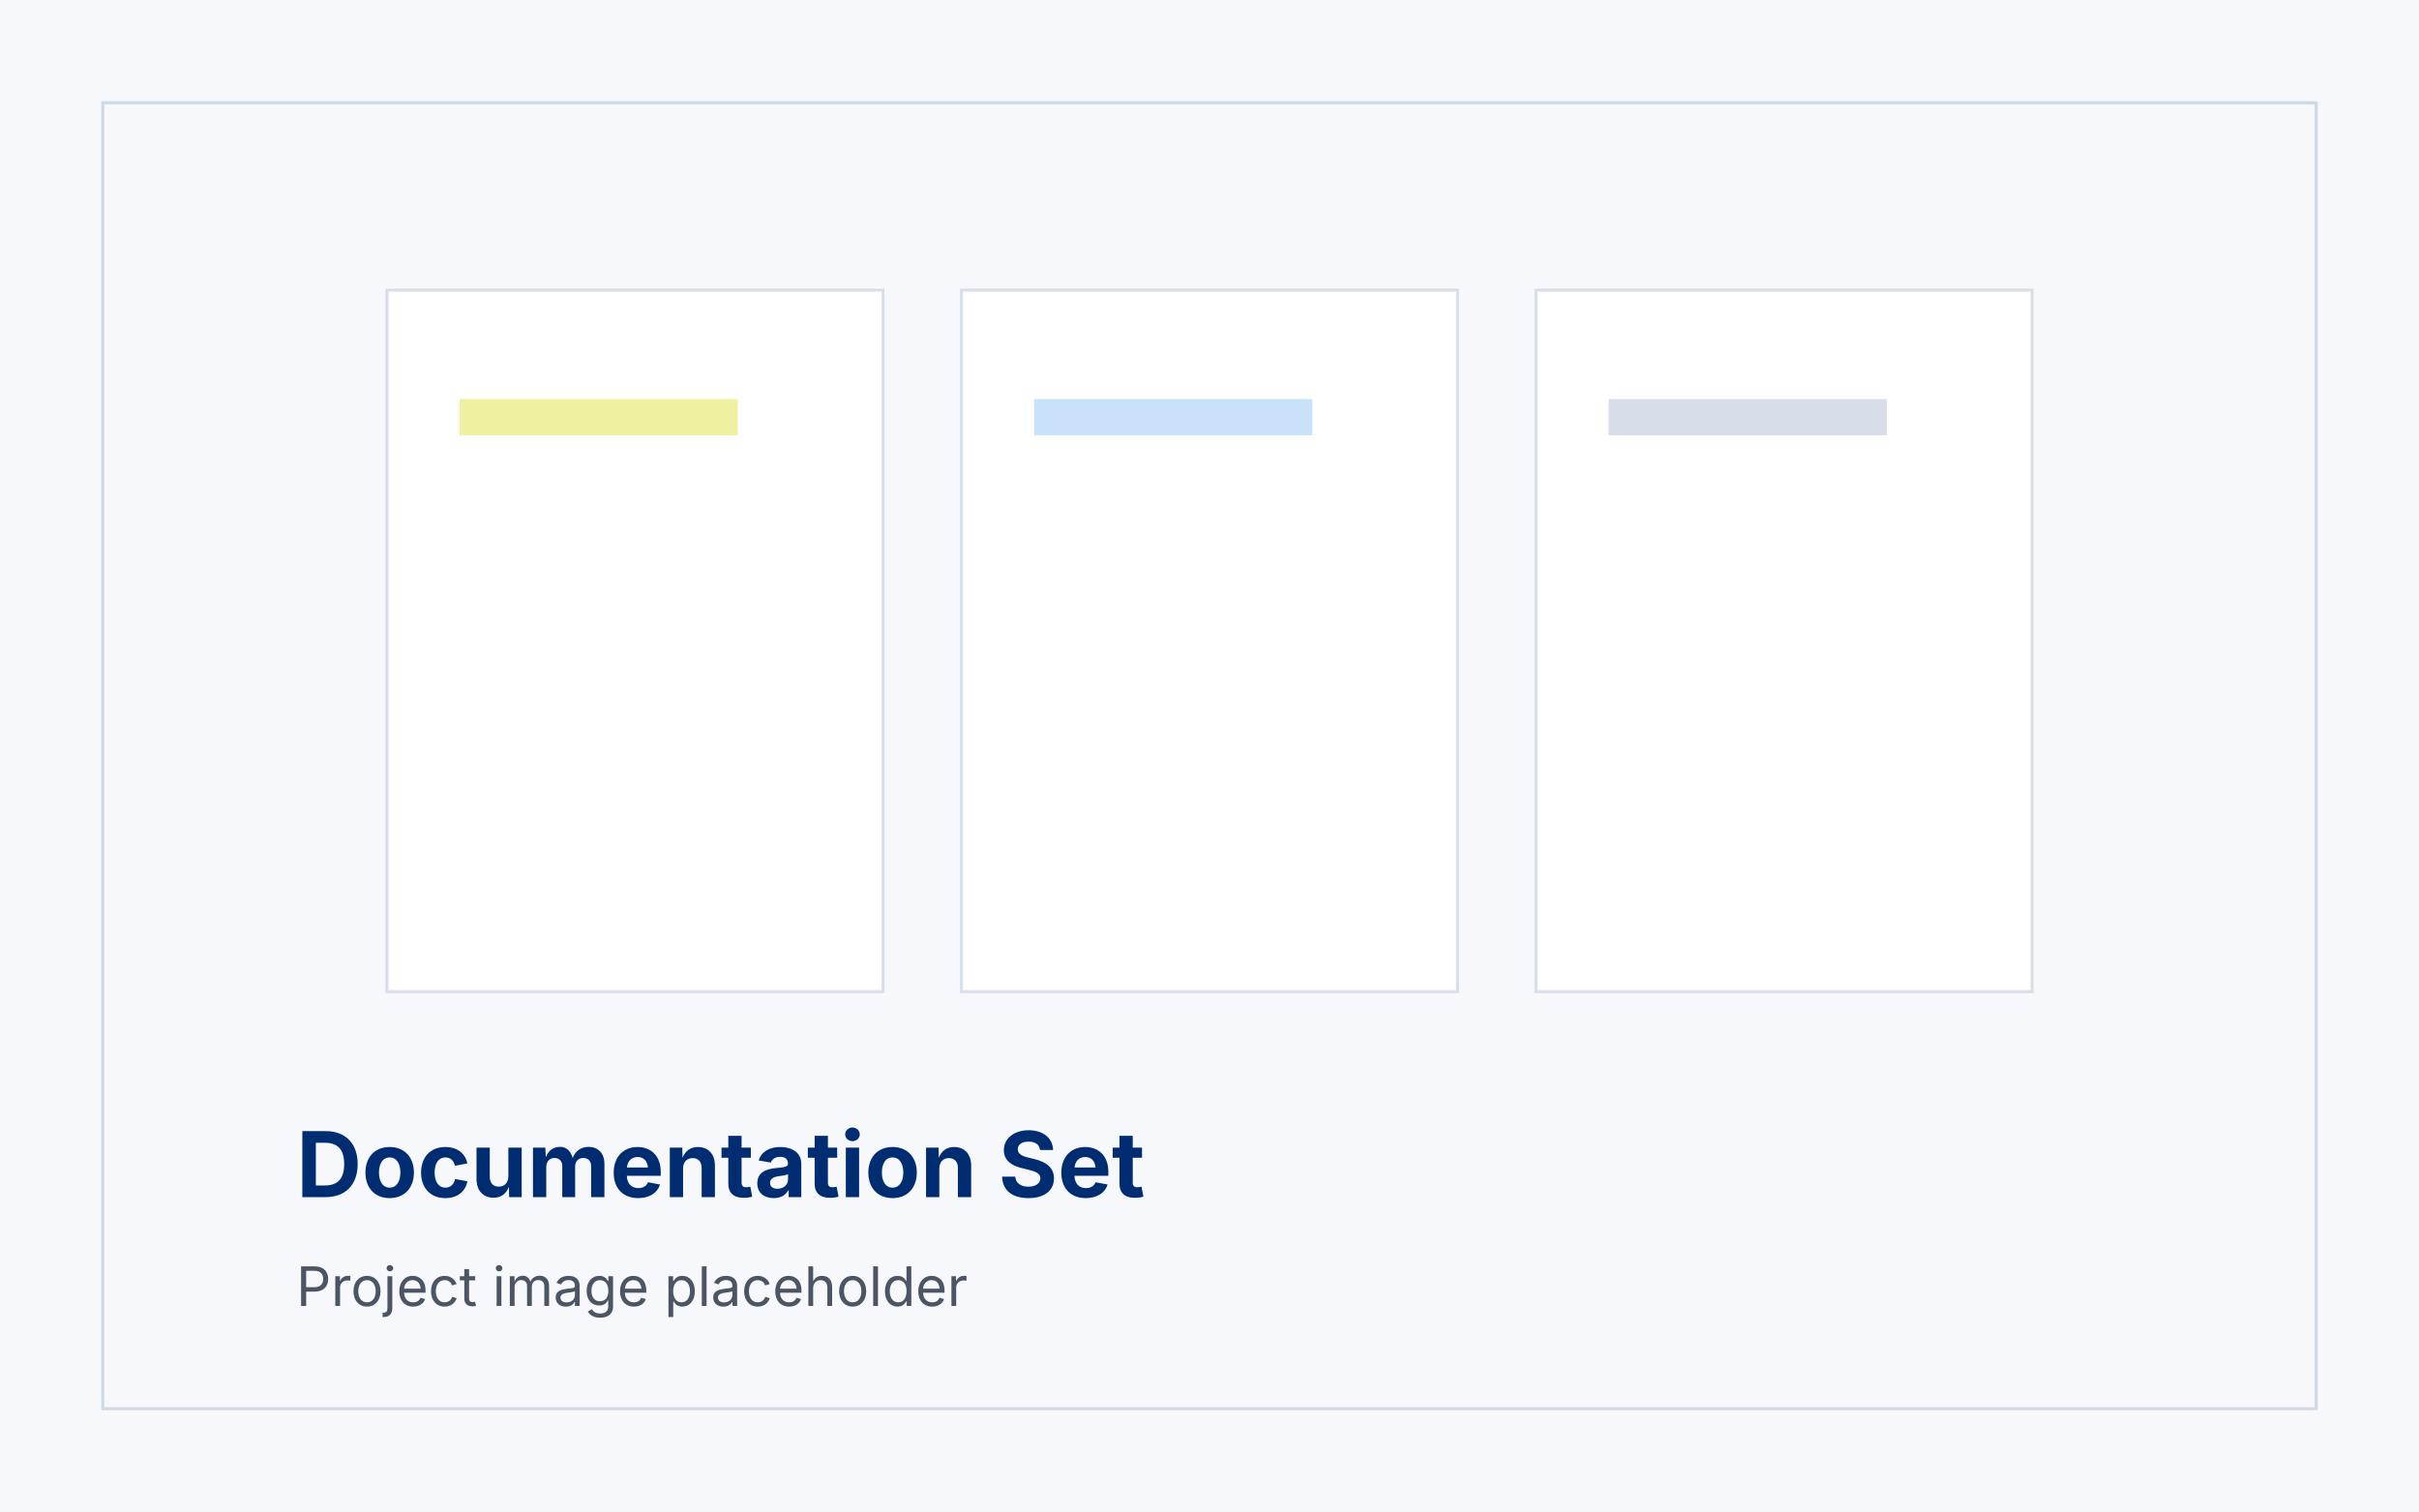
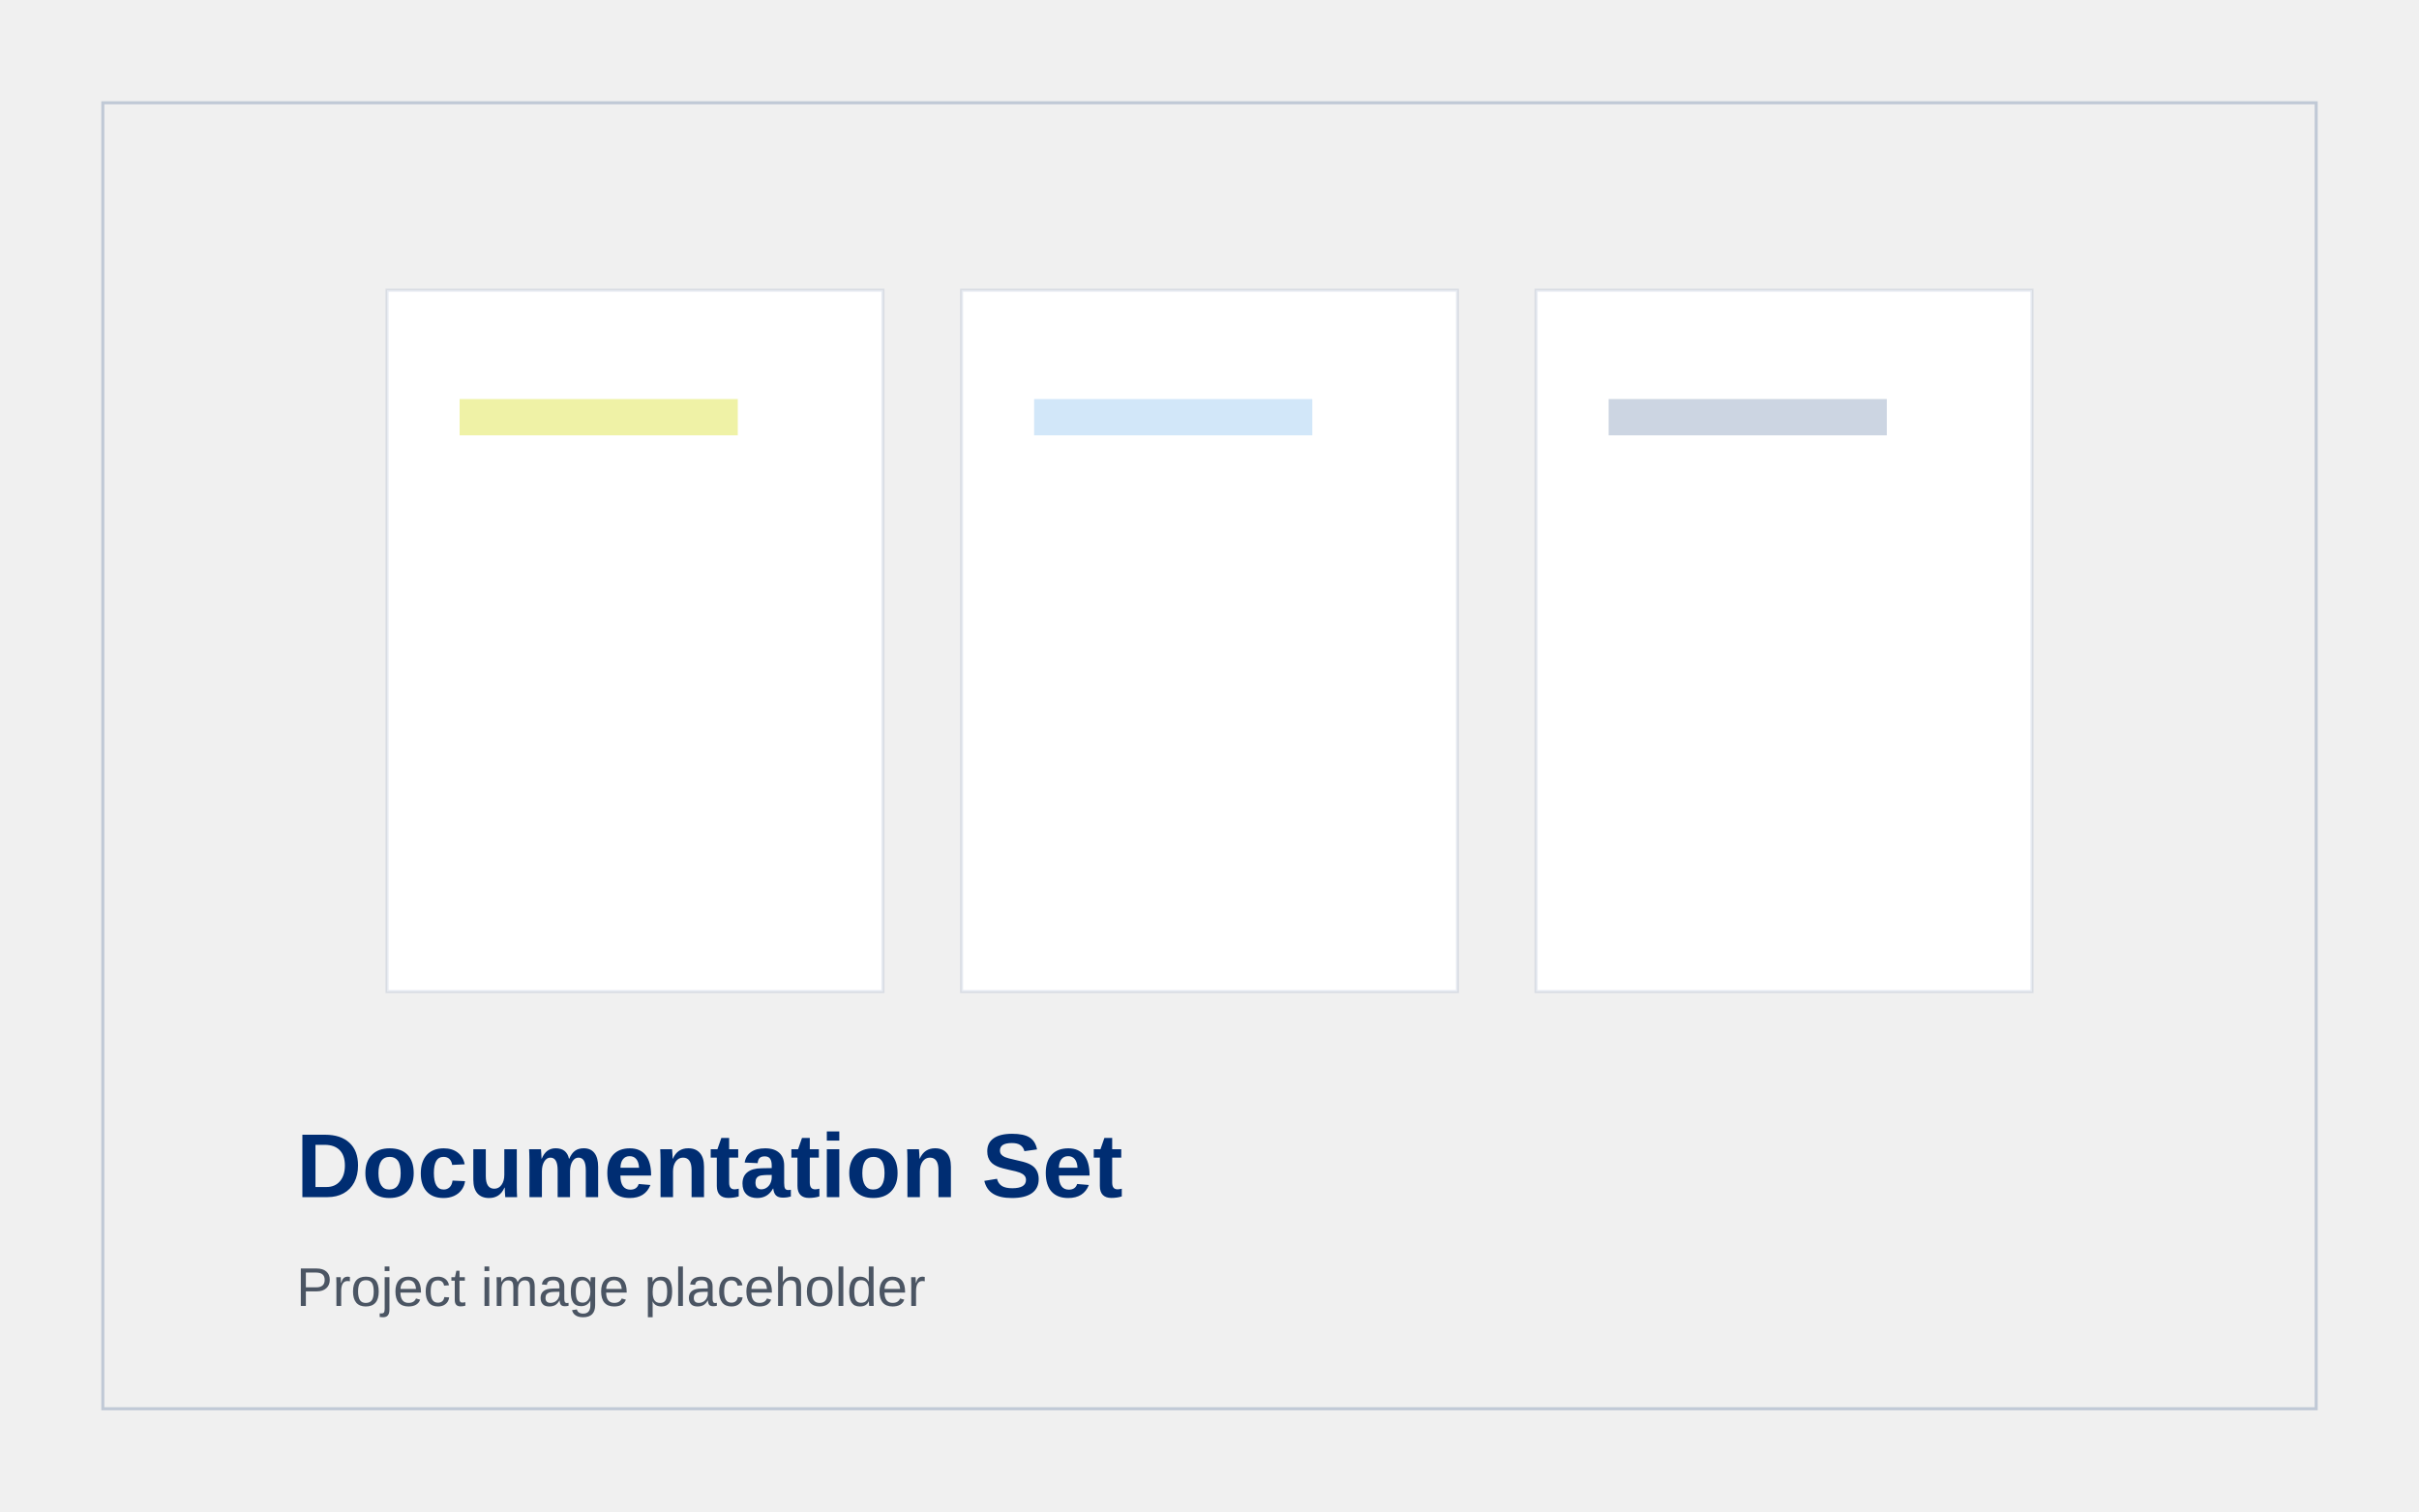
- <svg xmlns="http://www.w3.org/2000/svg" viewBox="0 0 800 500" role="img" aria-labelledby="title desc">
-   <rect width="800" height="500" fill="#f6f8fb" />
-   <rect x="34" y="34" width="732" height="432" fill="none" stroke="#002d72" stroke-opacity="0.16" />
-   <rect x="128" y="96" width="164" height="232" fill="#ffffff" stroke="#002d72" stroke-opacity="0.14" />
-   <rect x="318" y="96" width="164" height="232" fill="#ffffff" stroke="#002d72" stroke-opacity="0.14" />
-   <rect x="508" y="96" width="164" height="232" fill="#ffffff" stroke="#002d72" stroke-opacity="0.14" />
-   <rect x="152" y="132" width="92" height="12" fill="#d8e022" fill-opacity="0.44" />
-   <rect x="342" y="132" width="92" height="12" fill="#1e88e5" fill-opacity="0.24" />
-   <rect x="532" y="132" width="92" height="12" fill="#002d72" fill-opacity="0.16" />
-   <text x="98" y="396" fill="#002d72" font-family="Inter, Arial, sans-serif" font-size="30" font-weight="700">
-     Documentation Set
+ <svg xmlns="http://www.w3.org/2000/svg" id="Capa_1" version="1.1" viewBox="0 0 800 500">
+   <defs>
+     <style>
+       .st0 {
+         fill: none;
+         stroke-opacity: .2;
+       }
+ 
+       .st0, .st1 {
+         stroke: #002d72;
+       }
+ 
+       .st2 {
+         fill-opacity: .2;
+       }
+ 
+       .st2, .st3 {
+         fill: #002d72;
+       }
+ 
+       .st3 {
+         font-family: Arial-BoldMT, Arial;
+         font-size: 30px;
+         font-weight: 700;
+       }
+ 
+       .st3, .st4 {
+         isolation: isolate;
+       }
+ 
+       .st5 {
+         fill: #1e88e5;
+         fill-opacity: .2;
+       }
+ 
+       .st6 {
+         fill: #d8e022;
+         fill-opacity: .4;
+       }
+ 
+       .st1 {
+         fill: #fff;
+         stroke-opacity: .1;
+       }
+ 
+       .st4 {
+         fill: #4b5563;
+         font-family: ArialMT, Arial;
+         font-size: 18px;
+       }
+     </style>
+   </defs>
+   <rect class="st0" x="34" y="34" width="732" height="432" />
+   <rect class="st1" x="128" y="96" width="164" height="232" />
+   <rect class="st1" x="318" y="96" width="164" height="232" />
+   <rect class="st1" x="508" y="96" width="164" height="232" />
+   <rect class="st6" x="152" y="132" width="92" height="12" />
+   <rect class="st5" x="342" y="132" width="92" height="12" />
+   <rect class="st2" x="532" y="132" width="92" height="12" />
+   <text class="st3" transform="translate(98 396)">
+     <tspan x="0" y="0">Documentation Set</tspan>
  </text>
-   <text x="98" y="432" fill="#4b5563" font-family="Inter, Arial, sans-serif" font-size="18">
-     Project image placeholder
+   <text class="st4" transform="translate(98 432)">
+     <tspan x="0" y="0">Project image placeholder</tspan>
  </text>
</svg>
